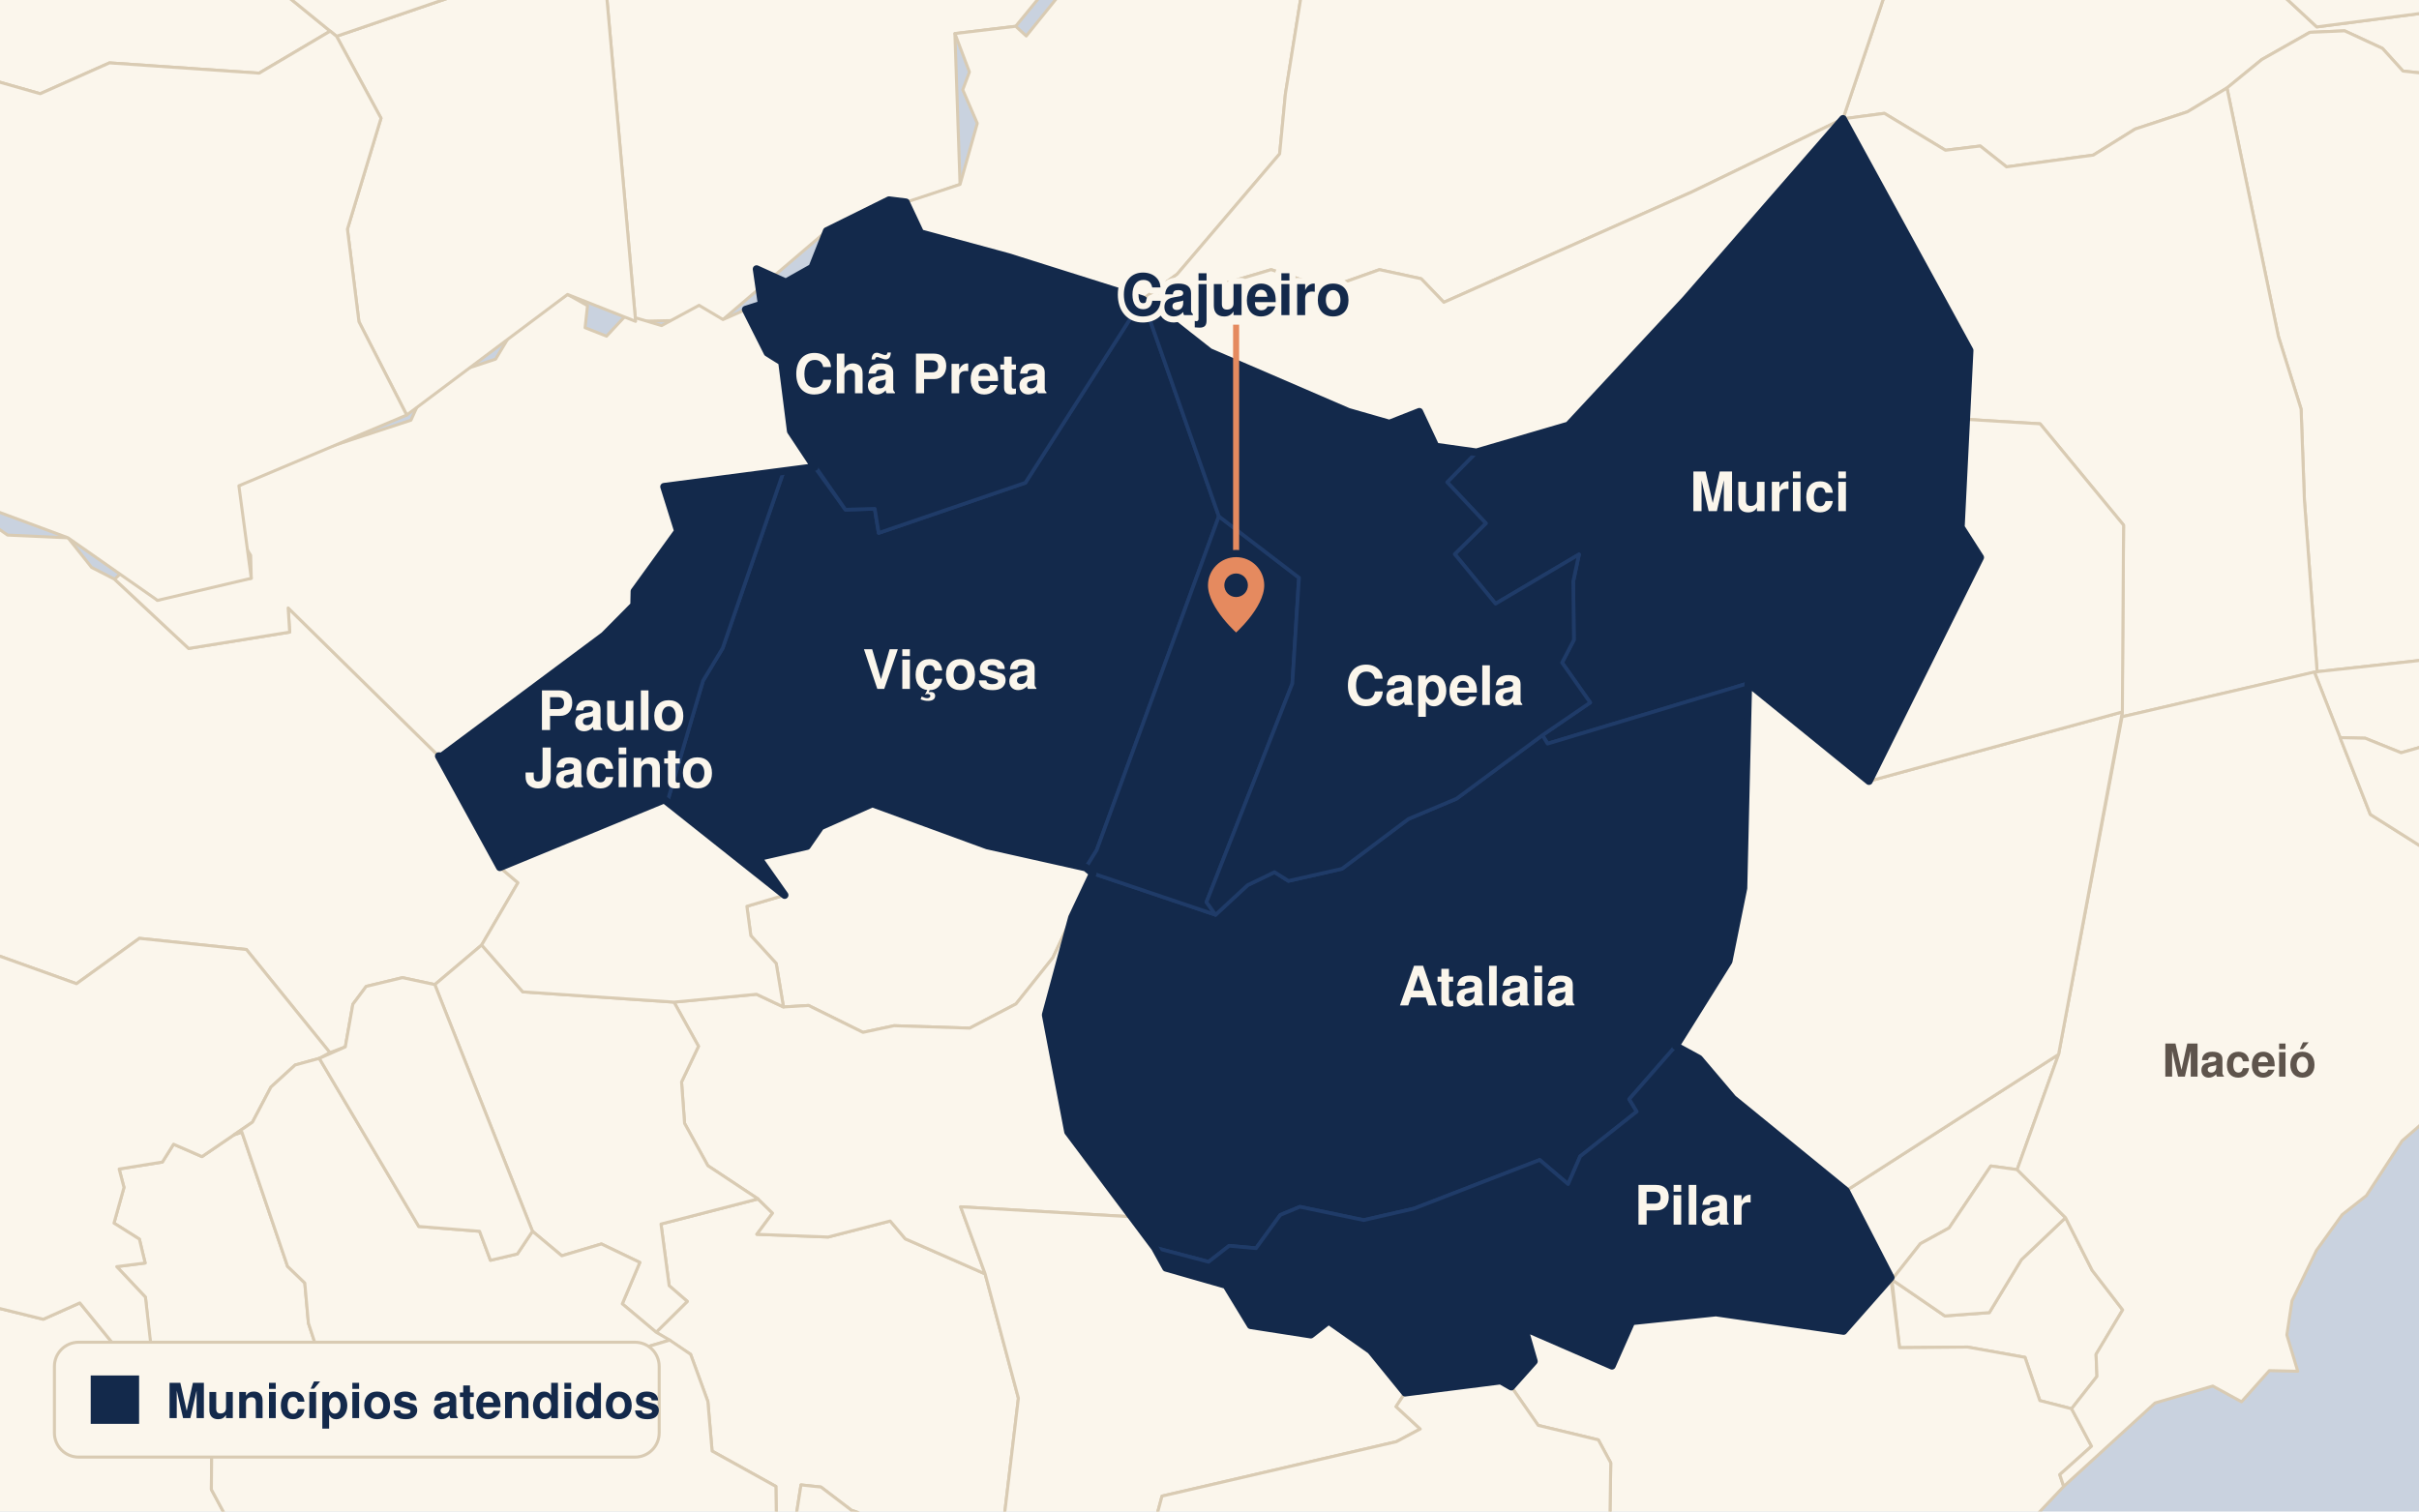
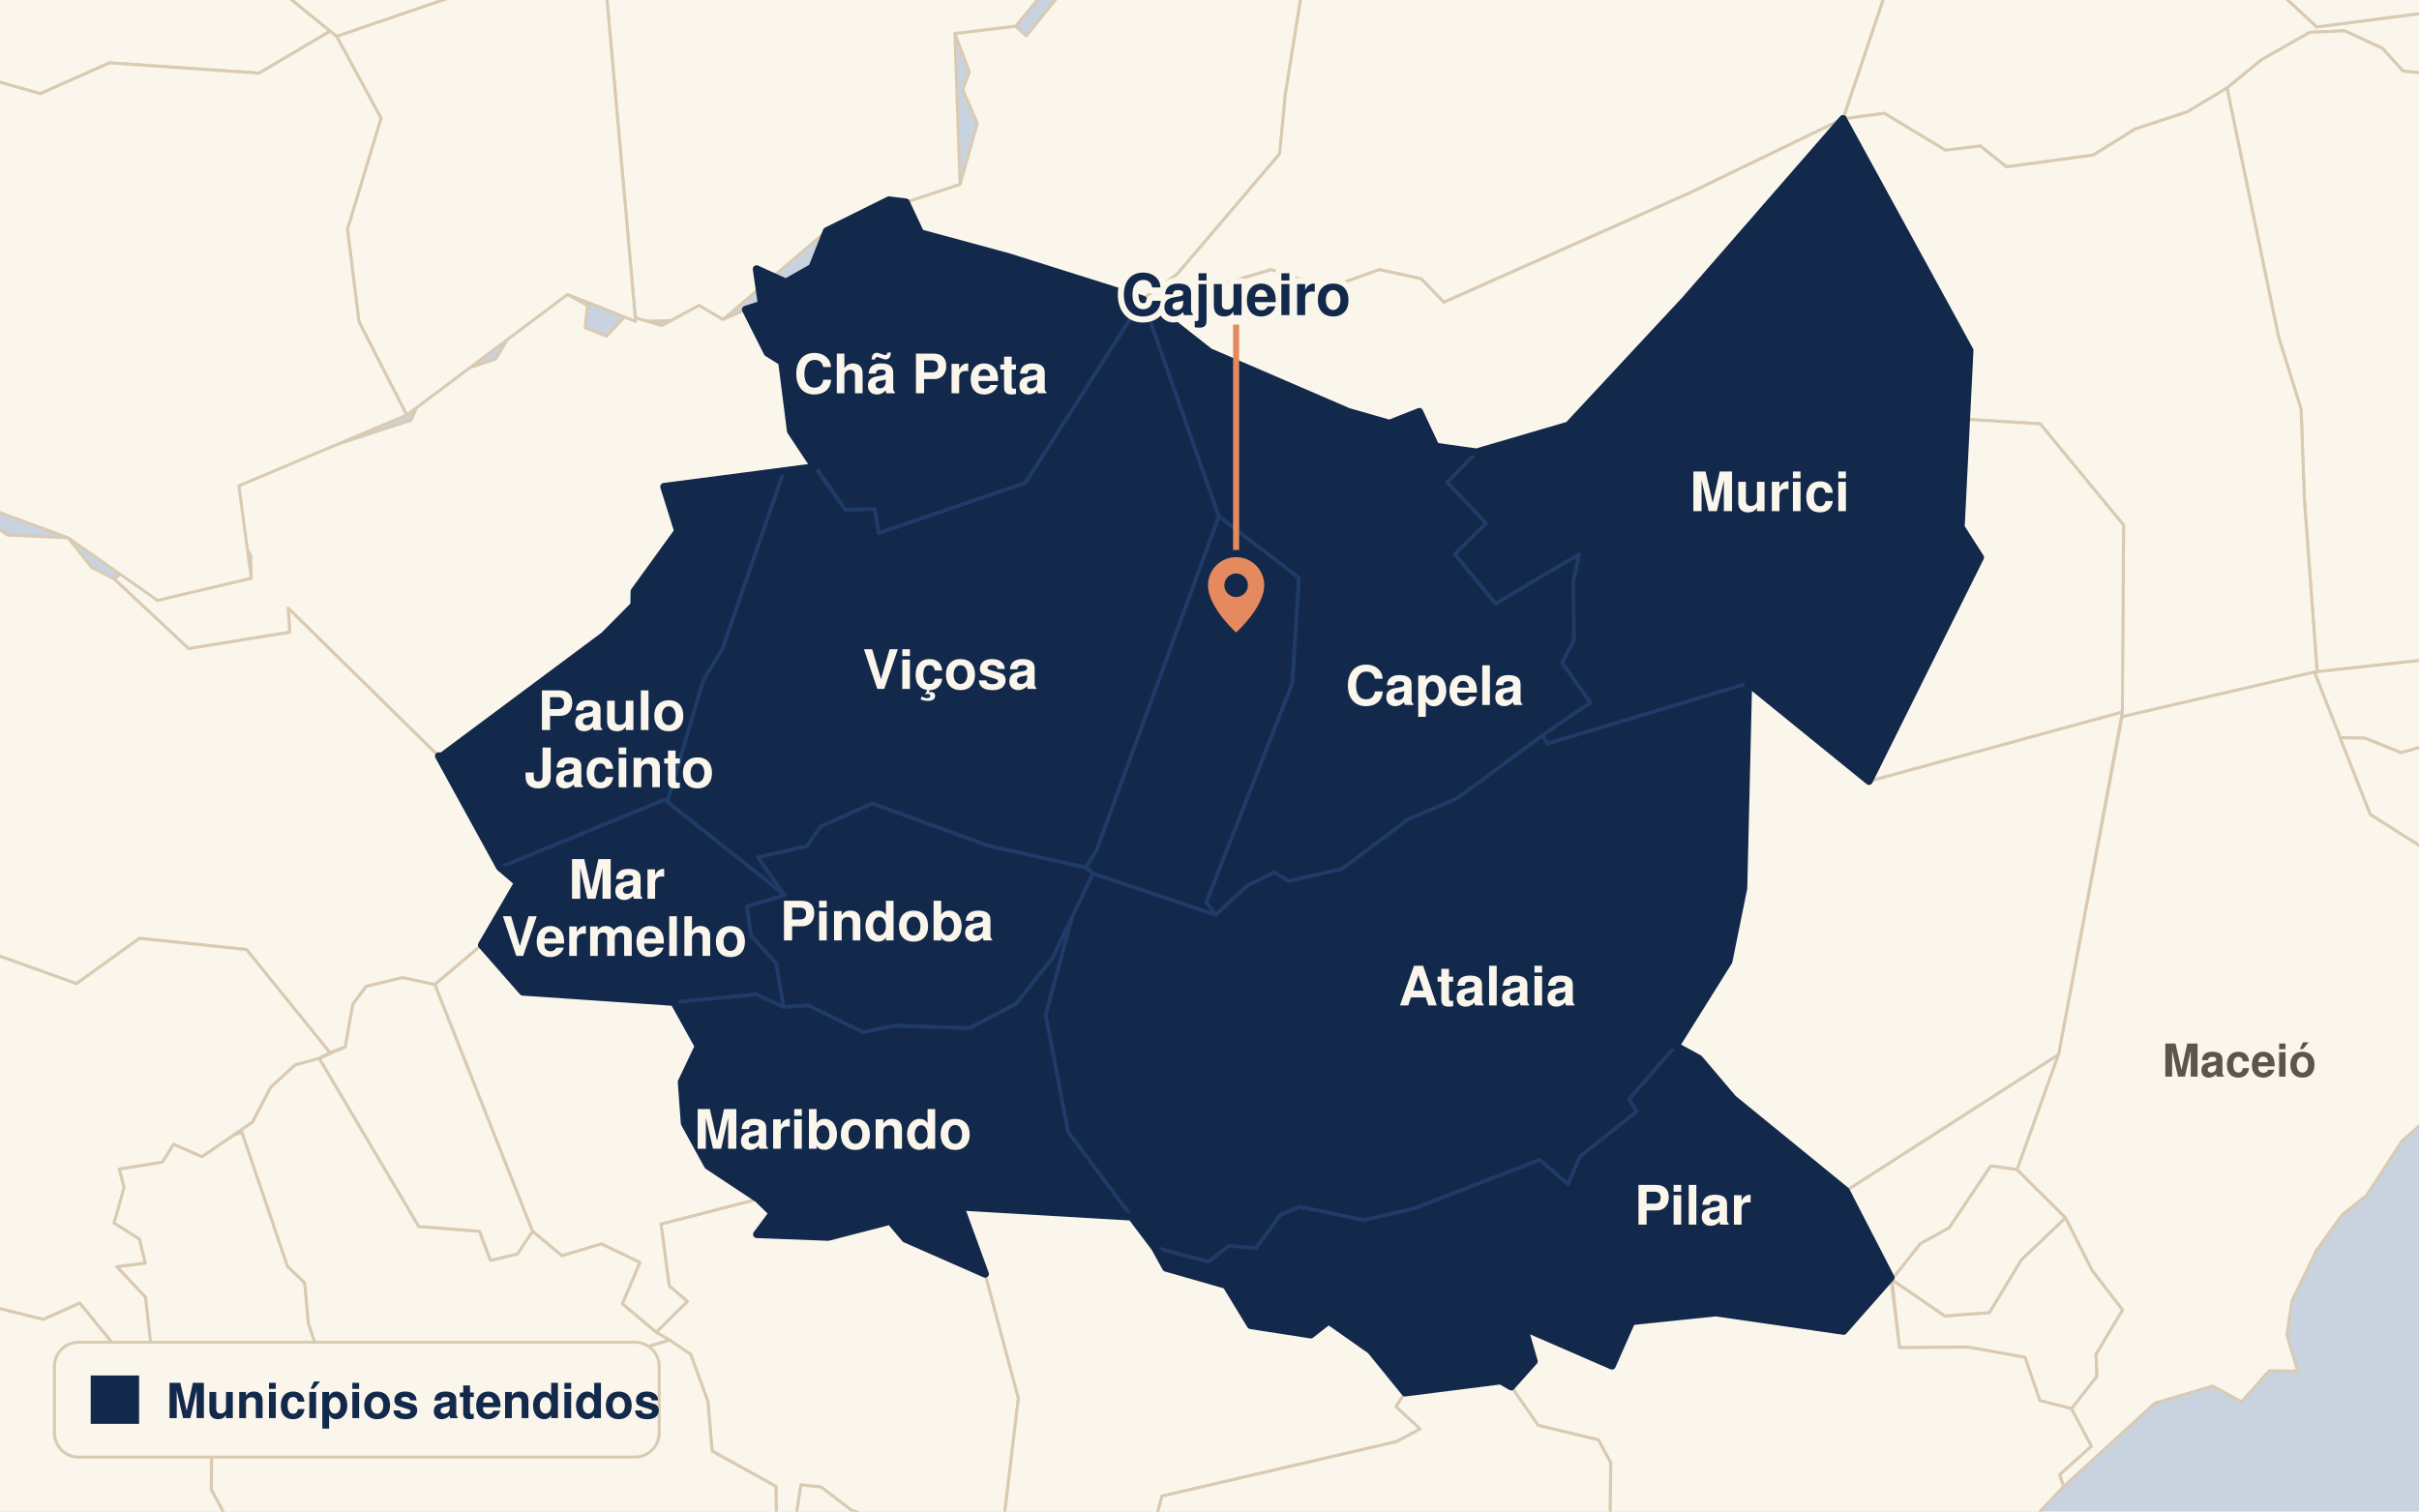
<svg xmlns="http://www.w3.org/2000/svg" viewBox="0 0 800 500" role="img" aria-labelledby="mapa-titulo-desktop" preserveAspectRatio="xMidYMid slice" style="display:block;width:100%;height:100%;font-family:Archivo,'Helvetica Neue',Helvetica,sans-serif">
  <rect width="800" height="500" fill="#C9D2DF" />
  <g fill="#FBF6EC" stroke="#D9CBB3" stroke-width="1" stroke-linejoin="round">
    <path d="M85.7 24.2 36.2 20.8 13.3 31.0 -15.5 22.8 -15.5 -0.0 -14.9 -4.6 -12.9 -8.7 -9.8 -12.2 -5.9 -14.5 -1.5 -15.7 77.3 -15.7 109.2 10.3Z" />
    <path d="M336.8 462.5 331.5 506.9 327.5 504.7 306.4 508.1 281.6 499.6 271.5 491.9 264.9 491.2 263.1 502.7 256.9 511.7 256.6 491.7 235.5 480.0 234.1 463.6 228.4 448.0 217.0 440.7 227.3 430.5 221.3 425.3 218.6 404.9 250.7 396.6 255.5 401.3 250.3 408.3 273.9 409.2 294.4 403.9 299.4 409.8 325.8 421.4Z" />
    <path d="M335.9 8.7 315.8 11.1 317.5 61.0 273.4 76.4 239.1 105.7 210.2 106.3 200.7 -0.6 161.8 -8.0 172.5 -15.7 355.9 -15.7Z" />
-     <path d="M361.4 288.9 348.2 316.8 336.0 332.1 320.7 340.1 295.7 339.3 285.4 341.5 267.4 332.6 259.1 333.1 256.7 318.7 248.3 309.5 247.0 299.8 259.5 296.1 250.7 283.6 266.9 279.9 271.4 273.4 288.5 265.8 326.5 279.7 359.1 287.0Z" />
    <path d="M50.9 457.2 66.8 475.2 70.0 481.6 69.9 492.7 76.1 504.2 74.4 510.5 76.4 515.7 -1.5 515.7 -7.3 513.9 -12.0 510.0 -14.3 506.0 -15.5 501.5 -15.5 446.0 -10.4 443.6 -9.6 430.5 14.3 436.4 26.4 431.0 38.3 445.6 49.9 444.9Z" />
    <path d="M815.5 33.1 805.6 24.7 794.7 23.5 787.9 16.0 775.4 10.2 763.9 10.7 748.0 19.7 736.5 29.1 723.4 37.0 706.1 42.7 692.3 51.3 663.6 55.2 654.9 48.3 643.4 49.7 623.2 37.5 609.5 39.3 628.0 -15.7 750.5 -15.7 751.9 -4.4 766.2 8.9 810.8 3.1 815.5 9.5Z" />
    <path d="M62.4 214.5 95.8 209.1 95.3 201.1 145.1 250.1 165.3 286.9 171.3 292.0 159.3 312.6 143.8 325.7 133.1 323.4 121.1 326.3 116.7 332.2 114.2 346.3 109.1 348.2 81.5 314.1 46.1 310.4 25.3 325.4 -11.5 312.2 -15.5 312.2 -15.5 164.4 2.5 177.0 22.5 177.9 30.3 187.7 37.9 191.6Z" />
    <path d="M335.4 512.4 338.7 515.7 254.6 515.7 263.1 502.7 264.9 491.2 271.5 491.9 281.6 499.6 306.4 508.1 327.5 504.7 331.5 506.9Z" />
    <path d="M253.8 116.7 258.6 119.7 261.5 142.6 269.4 154.5 219.6 161.0 224.2 175.7 209.8 195.6 209.7 200.2 199.8 210.2 146.1 250.2 145.1 250.1 95.3 201.1 95.8 209.1 62.4 214.5 37.9 191.6 42.2 187.5 52.1 198.6 63.8 193.9 83.1 191.3 82.9 183.7 77.0 174.0 79.0 160.7 93.5 152.9 135.9 139.0 144.8 119.5 153.3 122.3 163.9 118.8 169.5 109.5 187.7 97.4 194.3 101.1 193.5 108.4 200.6 111.2 207.1 104.2 218.8 107.7 231.2 101.0 239.1 105.7 246.6 102.4Z" />
    <path d="M187.7 97.4 134.5 137.3 118.7 106.4 114.9 75.8 126.0 39.1 111.3 12.0 151.6 -1.8 161.8 -8.0 200.7 -0.6 210.2 106.3Z" />
    <path d="M425.1 31.1 423.2 50.9 389.3 90.7 377.9 99.0 333.5 85.0 304.4 77.1 299.6 66.9 317.5 61.0 323.2 40.8 318.4 29.7 320.6 23.8 315.8 11.1 335.9 8.7 339.4 11.9 350.2 -1.5 350.7 -11.8 359.7 -11.9 364.2 -15.7 432.6 -15.7Z" />
    <path d="M815.5 33.4 815.5 216.8 766.3 222.2 762.1 165.4 761.0 135.3 753.5 111.3 736.5 29.1 748.0 19.7 763.9 10.7 775.4 10.2 787.9 16.0 794.7 23.5 805.6 24.7Z" />
-     <path d="M317.7 399.2 325.8 421.4 299.4 409.8 294.4 403.9 273.9 409.2 250.3 408.3 255.5 401.3 250.7 396.6 234.1 385.6 226.4 371.6 225.4 357.9 231.0 346.1 222.9 331.5 250.2 328.9 259.1 333.1 267.4 332.6 285.4 341.5 295.7 339.3 320.7 340.1 336.0 332.1 348.2 316.8 354.5 303.5 345.8 335.7 353.2 374.4 374.2 402.5Z" />
    <path d="M658.4 385.7 644.6 406.2 635.1 411.4 625.7 423.3 610.5 393.9 680.8 348.8 667.1 386.9Z" />
    <path d="M802.1 246.7 794.1 249.0 782.2 244.2 773.9 244.0 765.4 222.3 815.5 216.8 815.5 252.1Z" />
    <path d="M97.1 460.5 83.2 467.4 70.0 481.6 66.8 475.2 50.9 457.2 48.1 429.1 38.6 419.0 48.0 417.8 46.1 409.9 37.7 404.6 41.0 392.8 39.4 386.7 53.7 384.4 57.4 378.5 66.8 382.6 77.4 375.4 80.0 374.5 95.1 418.9 100.8 424.4 102.0 437.7 106.8 452.3Z" />
    <path d="M674.6 463.3 669.7 449.0 650.7 445.6 628.2 445.8 625.7 423.3 643.2 435.3 657.9 434.2 668.5 416.7 683.1 402.8 691.9 420.2 702.0 433.3 693.2 448.0 693.5 455.3 685.1 466.0Z" />
    <path d="M105.6 350.1 97.6 352.3 89.6 359.6 83.5 371.2 66.8 382.6 57.4 378.5 53.7 384.4 39.4 386.7 41.0 392.8 37.7 404.6 46.1 409.9 48.0 417.8 38.6 419.0 48.1 429.1 49.9 444.9 38.3 445.6 26.4 431.0 14.3 436.4 -9.6 430.5 -9.0 418.0 -5.1 404.3 -15.5 402.6 -15.5 312.2 -11.5 312.2 25.3 325.4 46.1 310.4 81.5 314.1 109.1 348.2Z" />
    <path d="M111.3 12.0 77.3 -15.7 151.4 -15.7 151.6 -1.8Z" />
    <path d="M753.5 111.3 761.0 135.3 762.1 165.4 766.3 222.2 701.8 237.1 702.3 173.7 674.7 140.2 650.0 138.7 651.4 115.9 609.5 39.3 623.2 37.5 643.4 49.7 654.9 48.3 663.6 55.2 692.3 51.3 706.1 42.7 723.4 37.0 736.5 29.1Z" />
    <path d="M609.5 39.3 559.5 63.5 477.5 100.0 470.0 92.2 456.2 89.2 438.8 95.4 420.4 89.2 400.9 95.0 377.9 99.0 389.3 90.7 423.2 50.9 425.1 31.1 432.6 -15.7 628.0 -15.7Z" />
    <path d="M691.7 478.4 681.2 487.8 682.5 491.7 668.3 506.7 665.5 514.2 664.0 515.7 529.7 515.7 532.3 511.1 532.7 483.9 528.6 476.3 508.7 471.5 499.8 458.7 507.3 450.3 504.1 439.2 533.1 451.8 539.6 437.1 567.5 434.2 609.7 440.3 625.3 422.6 628.2 445.8 650.7 445.6 669.7 449.0 674.6 463.3 685.1 466.0Z" />
    <path d="M218.6 404.9 221.3 425.3 227.3 430.5 217.0 440.7 205.8 431.3 211.6 417.6 198.9 411.5 185.8 415.4 176.1 407.3 143.8 325.7 159.3 312.6 172.9 328.1 222.9 331.5 231.0 346.1 225.4 357.9 226.4 371.6 234.1 385.6 250.7 396.6Z" />
    <path d="M683.1 402.8 668.5 416.7 657.9 434.2 643.2 435.3 625.7 423.3 635.1 411.4 644.6 406.2 658.4 385.7 667.1 386.9Z" />
    <path d="M806.7 366.7 794.4 377.4 782.6 395.5 774.6 401.8 766.1 413.6 758.0 430.3 756.3 441.6 759.9 453.6 750.5 453.4 741.3 463.7 731.8 458.5 712.7 464.1 682.5 491.7 681.2 487.8 691.7 478.4 685.1 466.0 693.5 455.3 693.2 448.0 702.0 433.3 691.9 420.2 683.1 402.8 667.1 386.9 680.8 348.8 701.8 237.1 765.4 222.3 783.9 269.4 801.0 280.2 813.2 282.9 813.3 290.8 815.5 294.0 815.5 363.7Z" />
    <path d="M813.3 290.8 813.2 282.9 801.0 280.2 783.9 269.4 773.9 244.0 782.2 244.2 794.1 249.0 802.1 246.7 815.5 252.1 815.5 294.0Z" />
    <path d="M111.3 12.0 126.0 39.1 114.9 75.8 118.7 106.4 134.5 137.3 79.0 160.7 83.1 191.3 52.1 198.6 22.5 177.9 -15.5 163.8 -15.5 22.8 13.3 31.0 36.2 20.8 85.7 24.2 109.2 10.3Z" />
    <path d="M618.1 258.4 701.9 235.5 680.8 348.8 610.5 393.9 573.1 363.4 561.9 350.2 554.2 346.0 571.7 318.0 576.6 293.8 578.2 226.0Z" />
    <path d="M138.5 405.7 158.6 407.3 162.2 416.9 171.1 414.8 176.1 407.3 185.8 415.4 198.9 411.5 211.6 417.6 205.8 431.3 217.0 440.7 221.5 443.3 160.3 461.5 126.9 475.3 114.3 472.0 106.8 452.3 102.0 437.7 100.8 424.4 95.1 418.9 80.0 374.5 77.4 375.4 83.5 371.2 89.6 359.6 97.6 352.3 105.6 350.1Z" />
    <path d="M461.7 465.3 469.7 472.7 461.8 476.9 384.3 494.9 382.6 501.2 331.5 506.9 336.8 462.5 325.8 421.4 317.7 399.2 374.2 402.5 381.9 412.7 385.6 419.4 405.5 425.1 413.6 438.4 433.5 441.5 439.4 436.9 453.3 446.7 464.7 460.7Z" />
    <path d="M810.8 3.1 766.2 8.9 751.9 -4.4 750.5 -15.7 800.0 -15.7 804.5 -15.1 809.8 -12.2 812.0 -10.0 814.3 -6.0 815.5 -1.5 815.5 9.5Z" />
    <path d="M176.1 407.3 171.1 414.8 162.2 416.9 158.6 407.3 138.5 405.7 105.6 350.1 114.2 346.3 116.7 332.2 121.1 326.3 133.1 323.4 143.8 325.7Z" />
-     <path d="M259.5 296.1 247.0 299.8 248.3 309.5 256.7 318.7 259.1 333.1 250.2 328.9 222.9 331.5 172.9 328.1 159.3 312.6 171.3 292.0 165.3 286.9 219.7 264.5Z" />
    <path d="M254.6 515.7 76.4 515.7 74.4 510.5 76.1 504.2 69.9 492.7 70.0 481.6 83.2 467.4 97.1 460.5 106.8 452.3 114.3 472.0 126.9 475.3 160.3 461.5 221.5 443.3 228.4 448.0 234.1 463.6 235.5 480.0 256.6 491.7 256.9 511.7Z" />
    <path d="M474.8 147.7 469.4 136.2 459.5 140.1 445.9 136.2 400.0 116.4 377.9 99.0 400.9 95.0 420.4 89.2 438.8 95.4 456.2 89.2 470.0 92.2 477.5 100.0 559.5 63.5 609.5 39.3 557.5 99.0 518.7 140.7 488.3 149.6Z" />
    <path d="M335.4 512.4 331.5 506.9 382.6 501.2 384.3 494.9 461.8 476.9 469.7 472.7 461.7 465.3 464.7 460.7 496.3 456.7 499.8 458.7 508.7 471.5 528.6 476.3 532.7 483.9 532.3 511.1 529.7 515.7 338.7 515.7Z" />
    <path d="M654.9 184.4 648.5 174.4 650.0 138.7 674.7 140.2 702.3 173.7 701.9 235.5 618.1 258.4Z" />
  </g>
  <g fill="#13294B" stroke="#1F3B68" stroke-width="1.2" stroke-linejoin="round">
    <path d="M618.1 258.4 578.2 226.0 511.8 246.0 510.1 243.2 525.9 232.4 516.6 219.2 520.5 211.7 520.3 192.3 522.2 183.4 494.6 199.7 481.1 183.3 491.4 173.1 478.6 159.5 488.3 149.6 518.7 140.7 557.5 99.0 609.5 39.3 651.4 115.9 648.5 174.4 654.9 184.4Z" />
    <path d="M403.1 170.8 362.7 281.2 359.1 287.0 326.5 279.7 288.5 265.8 271.4 273.4 266.9 279.9 250.7 283.6 259.5 296.1 220.7 265.2 232.5 225.2 239.0 214.4 259.1 156.1 269.4 154.5 279.6 168.6 289.3 168.3 290.6 176.3 339.1 159.7 377.9 99.0Z" />
    <path d="M578.2 226.0 576.6 293.8 571.7 318.0 554.2 346.0 538.8 363.6 541.3 367.7 522.6 382.5 518.6 391.7 509.2 383.7 467.6 399.8 451.0 403.6 429.9 399.2 423.4 401.9 415.4 412.9 406.5 412.1 399.7 417.4 381.9 412.7 353.2 374.4 345.8 335.7 354.5 303.5 361.4 288.9 402.0 302.6 412.6 292.8 421.5 288.5 426.1 291.4 443.8 287.4 465.8 270.9 481.7 264.2 510.1 243.2 511.8 246.0Z" />
+     <path d="M359.1 287.0 361.4 288.9 348.2 316.8 336.0 332.1 320.7 340.1 295.7 339.3 285.4 341.5 267.4 332.6 259.1 333.1 256.7 318.7 248.3 309.5 247.0 299.8 259.5 296.1 250.7 283.6 266.9 279.9 271.4 273.4 288.5 265.8 326.5 279.7Z" />
    <path d="M402.0 302.6 361.4 288.9 359.1 287.0 362.7 281.2 403.1 170.8 429.6 191.1 427.4 226.1 399.0 298.4Z" />
+     <path d="M374.2 402.5 317.7 399.2 325.8 421.4 299.4 409.8 294.4 403.9 273.9 409.2 250.3 408.3 255.5 401.3 250.7 396.6 234.1 385.6 226.4 371.6 225.4 357.9 231.0 346.1 222.9 331.5 250.2 328.9 259.1 333.1 267.4 332.6 285.4 341.5 295.7 339.3 320.7 340.1 336.0 332.1 348.2 316.8 354.5 303.5 345.8 335.7 353.2 374.4Z" />
    <path d="M299.6 66.9 304.4 77.1 333.5 85.0 377.9 99.0 339.1 159.7 290.6 176.3 289.3 168.3 279.6 168.6 261.5 142.6 258.6 119.7 253.8 116.7 246.6 102.4 251.9 100.7 250.2 89.0 259.9 93.4 268.6 88.5 273.4 76.4 294.0 66.2Z" />
    <path d="M610.5 393.9 625.3 422.6 609.7 440.3 567.5 434.2 539.6 437.1 533.1 451.8 504.1 439.2 507.3 450.3 499.8 458.7 496.3 456.7 464.7 460.7 453.3 446.7 439.4 436.9 433.5 441.5 413.6 438.4 405.5 425.1 385.6 419.4 381.9 412.7 399.7 417.4 406.5 412.1 415.4 412.9 423.4 401.9 429.9 399.2 451.0 403.6 467.6 399.8 509.2 383.7 518.6 391.7 522.6 382.5 541.3 367.7 538.8 363.6 554.2 346.0 561.9 350.2 573.1 363.4Z" />
+     <path d="M219.7 264.5 259.5 296.1 247.0 299.8 248.3 309.5 256.7 318.7 259.1 333.1 250.2 328.9 222.9 331.5 172.9 328.1 159.3 312.6 171.3 292.0 165.3 286.9Z" />
    <path d="M220.7 265.2 219.7 264.5 165.3 286.9 145.1 250.1 146.1 250.2 199.8 210.2 209.7 200.2 209.8 195.6 224.2 175.7 219.6 161.0 259.1 156.1 239.0 214.4 232.5 225.2Z" />
    <path d="M488.3 149.6 478.6 159.5 491.4 173.1 481.1 183.3 494.6 199.7 522.2 183.4 520.3 192.3 520.5 211.7 516.6 219.2 525.9 232.4 510.1 243.2 481.7 264.2 465.8 270.9 443.8 287.4 426.1 291.4 421.5 288.5 412.6 292.8 402.0 302.6 399.0 298.4 427.4 226.1 429.6 191.1 403.1 170.8 377.9 99.0 400.0 116.4 445.9 136.2 459.5 140.1 469.4 136.2 474.8 147.7Z" />
  </g>
-   <path d="M567.5 434.2 539.6 437.1 533.1 451.8 504.1 439.2 507.3 450.3 499.8 458.7 496.3 456.7 464.7 460.7 453.3 446.7 439.4 436.9 433.5 441.5 413.6 438.4 405.5 425.1 385.6 419.4 381.9 412.7 353.2 374.4 345.8 335.7 354.5 303.5 361.4 288.9 359.1 287.0 326.5 279.7 288.5 265.8 271.4 273.4 266.9 279.9 250.7 283.6 259.5 296.1 219.7 264.5 165.3 286.9 145.1 250.1 146.1 250.2 199.8 210.2 209.7 200.2 209.8 195.6 224.2 175.7 219.6 161.0 269.4 154.5 261.5 142.6 258.6 119.7 253.8 116.7 246.6 102.4 251.9 100.7 250.2 89.0 259.9 93.4 268.6 88.5 273.4 76.4 294.0 66.2 299.6 66.9 304.4 77.1 333.5 85.0 377.9 99.0 400.0 116.4 445.9 136.2 459.5 140.1 469.4 136.2 474.8 147.7 488.3 149.6 518.7 140.7 557.5 99.0 609.5 39.3 651.4 115.9 648.5 174.4 654.9 184.4 618.1 258.4 578.2 226.0 576.6 293.8 571.7 318.0 554.2 346.0 561.9 350.2 573.1 363.4 610.5 393.9 625.3 422.6 609.7 440.3Z" fill="none" stroke="#13294B" stroke-width="2.5" stroke-linejoin="round" />
+   <path d="M299.4 409.8 294.4 403.9 273.9 409.2 250.3 408.3 255.5 401.3 250.7 396.6 234.1 385.6 226.4 371.6 225.4 357.9 231.0 346.1 222.9 331.5 172.9 328.1 159.3 312.6 171.3 292.0 165.3 286.9 145.1 250.1 146.1 250.2 199.8 210.2 209.7 200.2 209.8 195.6 224.2 175.7 219.6 161.0 269.4 154.5 261.5 142.6 258.6 119.7 253.8 116.7 246.6 102.4 251.9 100.7 250.2 89.0 259.9 93.4 268.6 88.5 273.4 76.4 294.0 66.2 299.6 66.9 304.4 77.1 333.5 85.0 377.9 99.0 400.0 116.4 445.9 136.2 459.5 140.1 469.4 136.2 474.8 147.7 488.3 149.6 518.7 140.7 557.5 99.0 609.5 39.3 651.4 115.9 648.5 174.4 654.9 184.4 618.1 258.4 578.2 226.0 576.6 293.8 571.7 318.0 554.2 346.0 561.9 350.2 573.1 363.4 610.5 393.9 625.3 422.6 609.7 440.3 567.5 434.2 539.6 437.1 533.1 451.8 504.1 439.2 507.3 450.3 499.8 458.7 496.3 456.7 464.7 460.7 453.3 446.7 439.4 436.9 433.5 441.5 413.6 438.4 405.5 425.1 385.6 419.4 381.9 412.7 374.2 402.5 317.7 399.2 325.8 421.4Z" fill="none" stroke="#13294B" stroke-width="2.5" stroke-linejoin="round" />
  <g fill="#5E544C" font-size="15" font-weight="600" text-anchor="middle" style="font-stretch:75%">
    <text x="740.6" y="350.9" dominant-baseline="middle">Maceió</text>
  </g>
  <line x1="408.8" y1="183.1" x2="408.8" y2="108.4" stroke="#E58A5F" stroke-width="2" stroke-linecap="square" />
  <g transform="translate(390.8 178.6) scale(1.500)">
    <path d="M12 21.5s-7-6-7-11.5a7 7 0 0 1 14 0c0 5.5-7 11.5-7 11.5z" fill="#E58A5F" stroke="#13294B" stroke-width="1.6" />
    <circle cx="12" cy="10" r="2.6" fill="#13294B" />
  </g>
  <text x="408.8" y="97.6" dominant-baseline="middle" text-anchor="middle" font-size="19" font-weight="800" fill="#13294B" stroke="#FBF6EC" stroke-width="4" stroke-linejoin="round" paint-order="stroke" style="font-stretch:75%">Cajueiro</text>
  <g fill="#FBF6EC" font-size="18" font-weight="700" text-anchor="middle" style="font-stretch:75%">
    <text x="585.3" y="162.8" dominant-baseline="middle">Murici</text>
    <text x="314.3" y="221.6" dominant-baseline="middle">Viçosa</text>
    <text x="491.9" y="326.3" dominant-baseline="middle">Atalaia</text>
+     <text x="293.3" y="304.8" dominant-baseline="middle">Pindoba</text>
+     <text x="275.5" y="373.7" dominant-baseline="middle">Maribondo</text>
    <text x="304.6" y="123.8" dominant-baseline="middle">Chã Preta</text>
    <text x="559.9" y="398.8" dominant-baseline="middle">Pilar</text>
+     <text x="206.5" y="300.0">
+       <tspan x="206.5" dy="-0.15em">Mar</tspan>
+       <tspan x="206.5" dy="1.05em">Vermelho</tspan>
+     </text>
    <text x="204.8" y="244.2">
      <tspan x="204.8" dy="-0.15em">Paulo</tspan>
      <tspan x="204.8" dy="1.05em">Jacinto</tspan>
    </text>
    <text x="474.5" y="226.9" dominant-baseline="middle">Capela</text>
  </g>
  <g font-size="16" font-weight="600" fill="#13294B">
    <rect x="18" y="444" width="200" height="38" rx="8" fill="#FBF6EC" stroke="#D9CBB3" />
    <rect x="30" y="455" width="16" height="16" fill="#13294B" />
    <text x="55" y="463.5" dominant-baseline="middle">Municípios atendidos</text>
  </g>
</svg>
